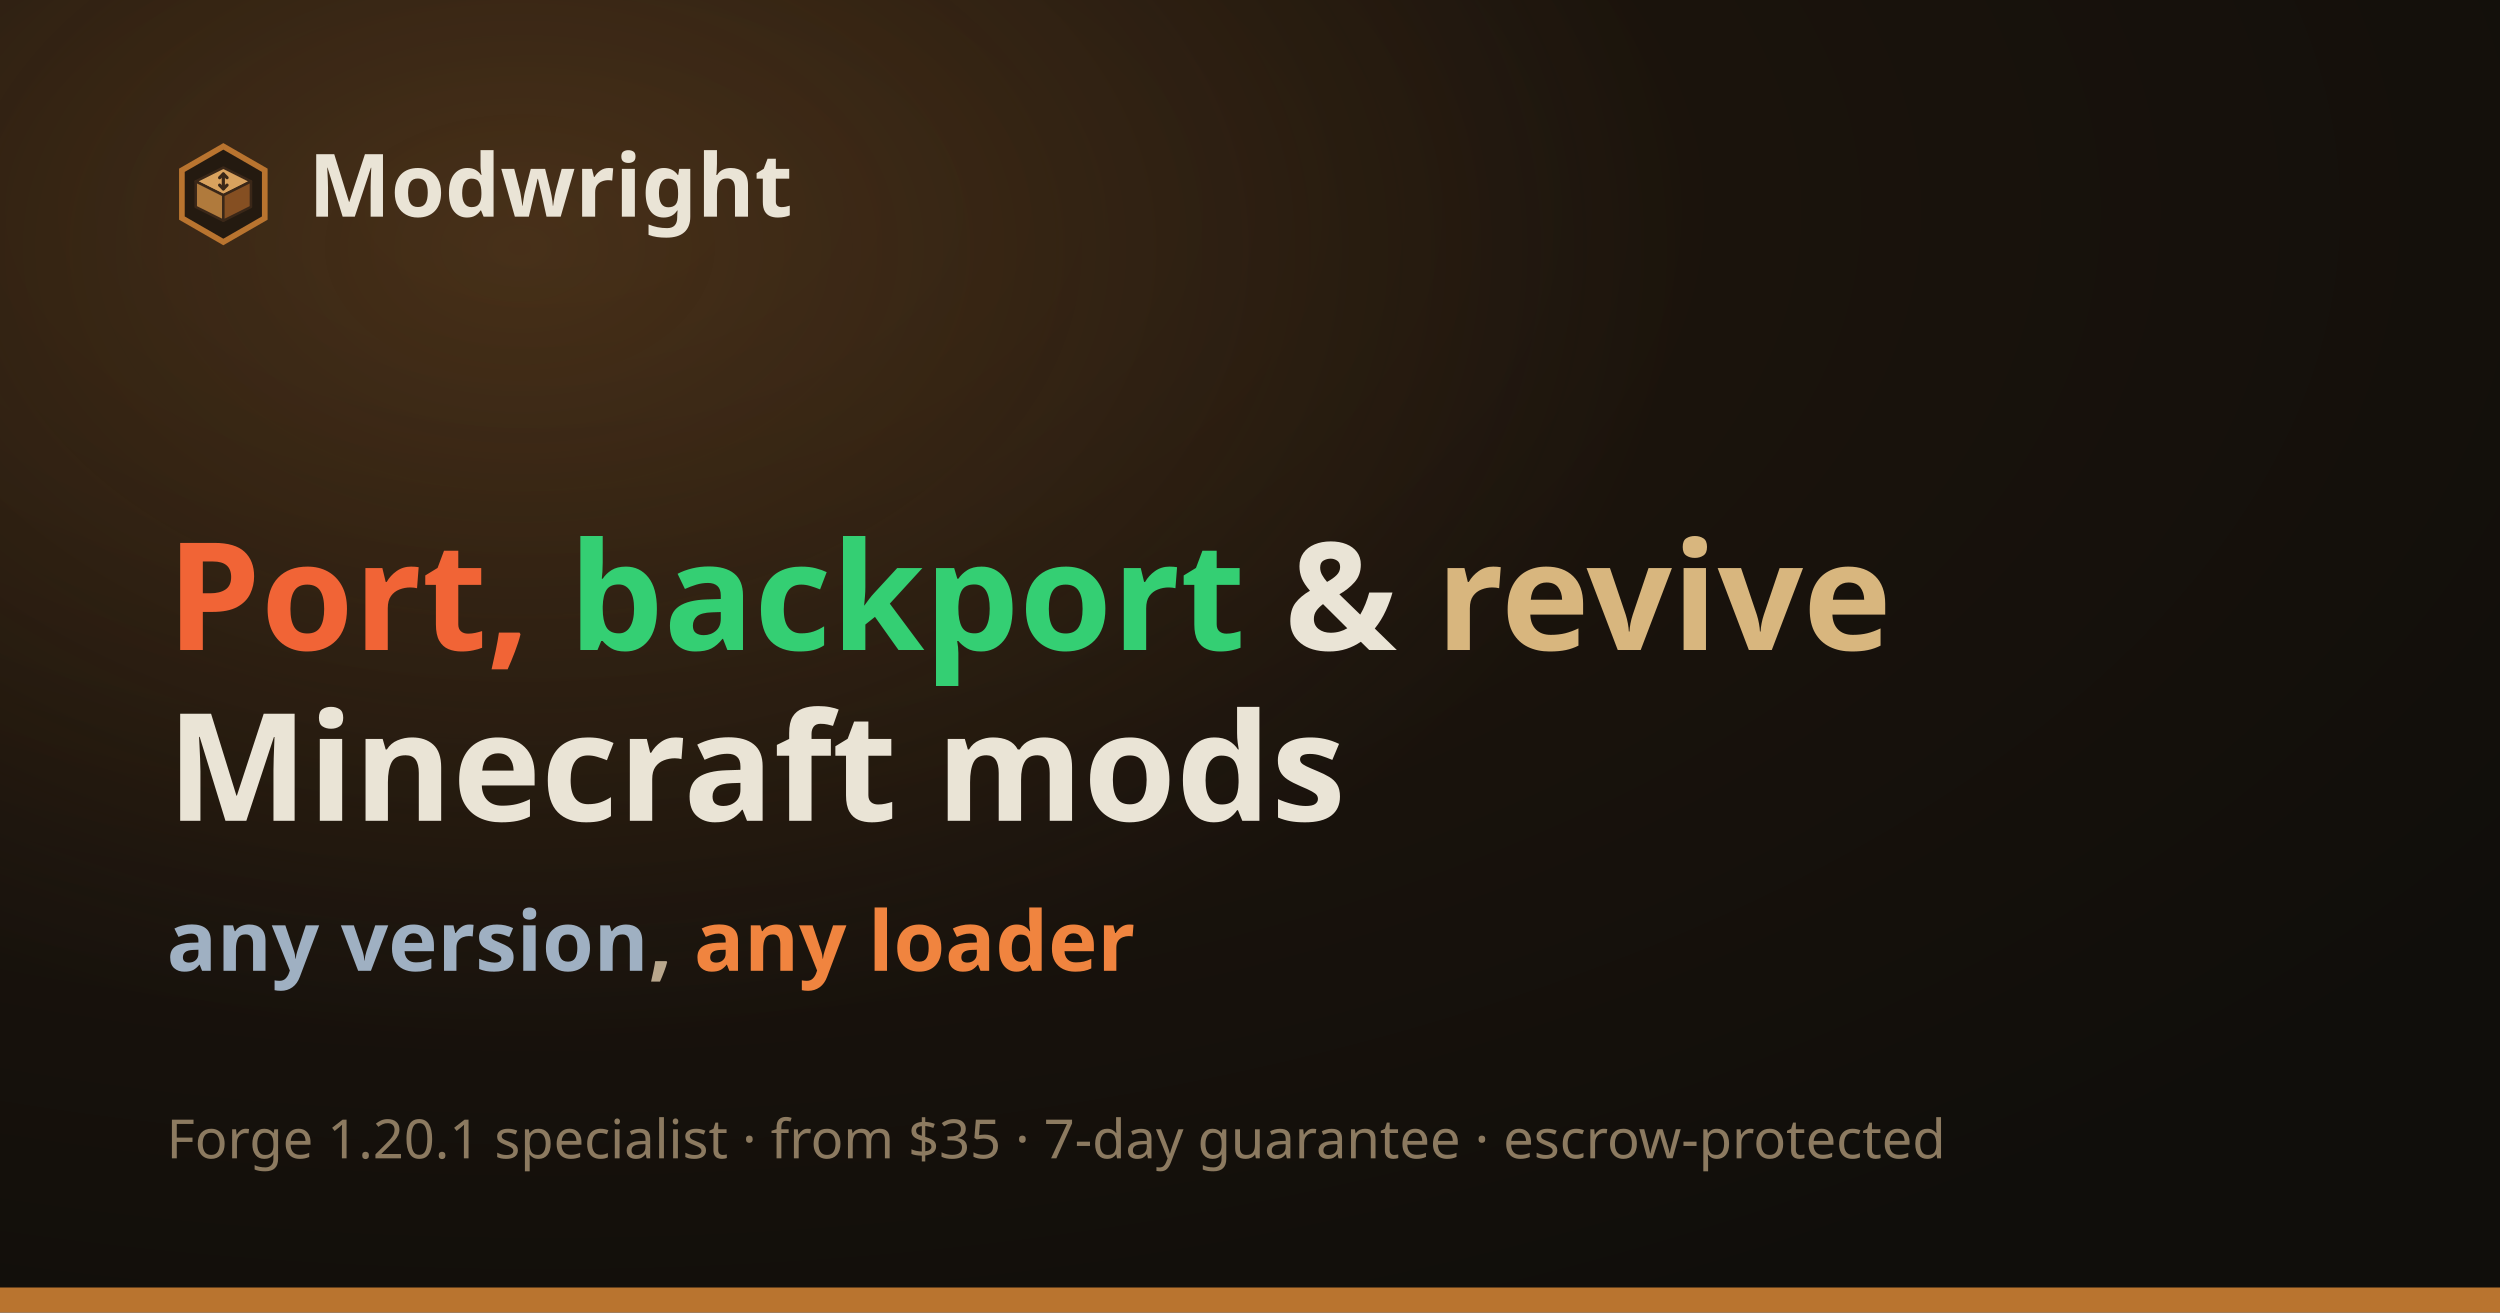
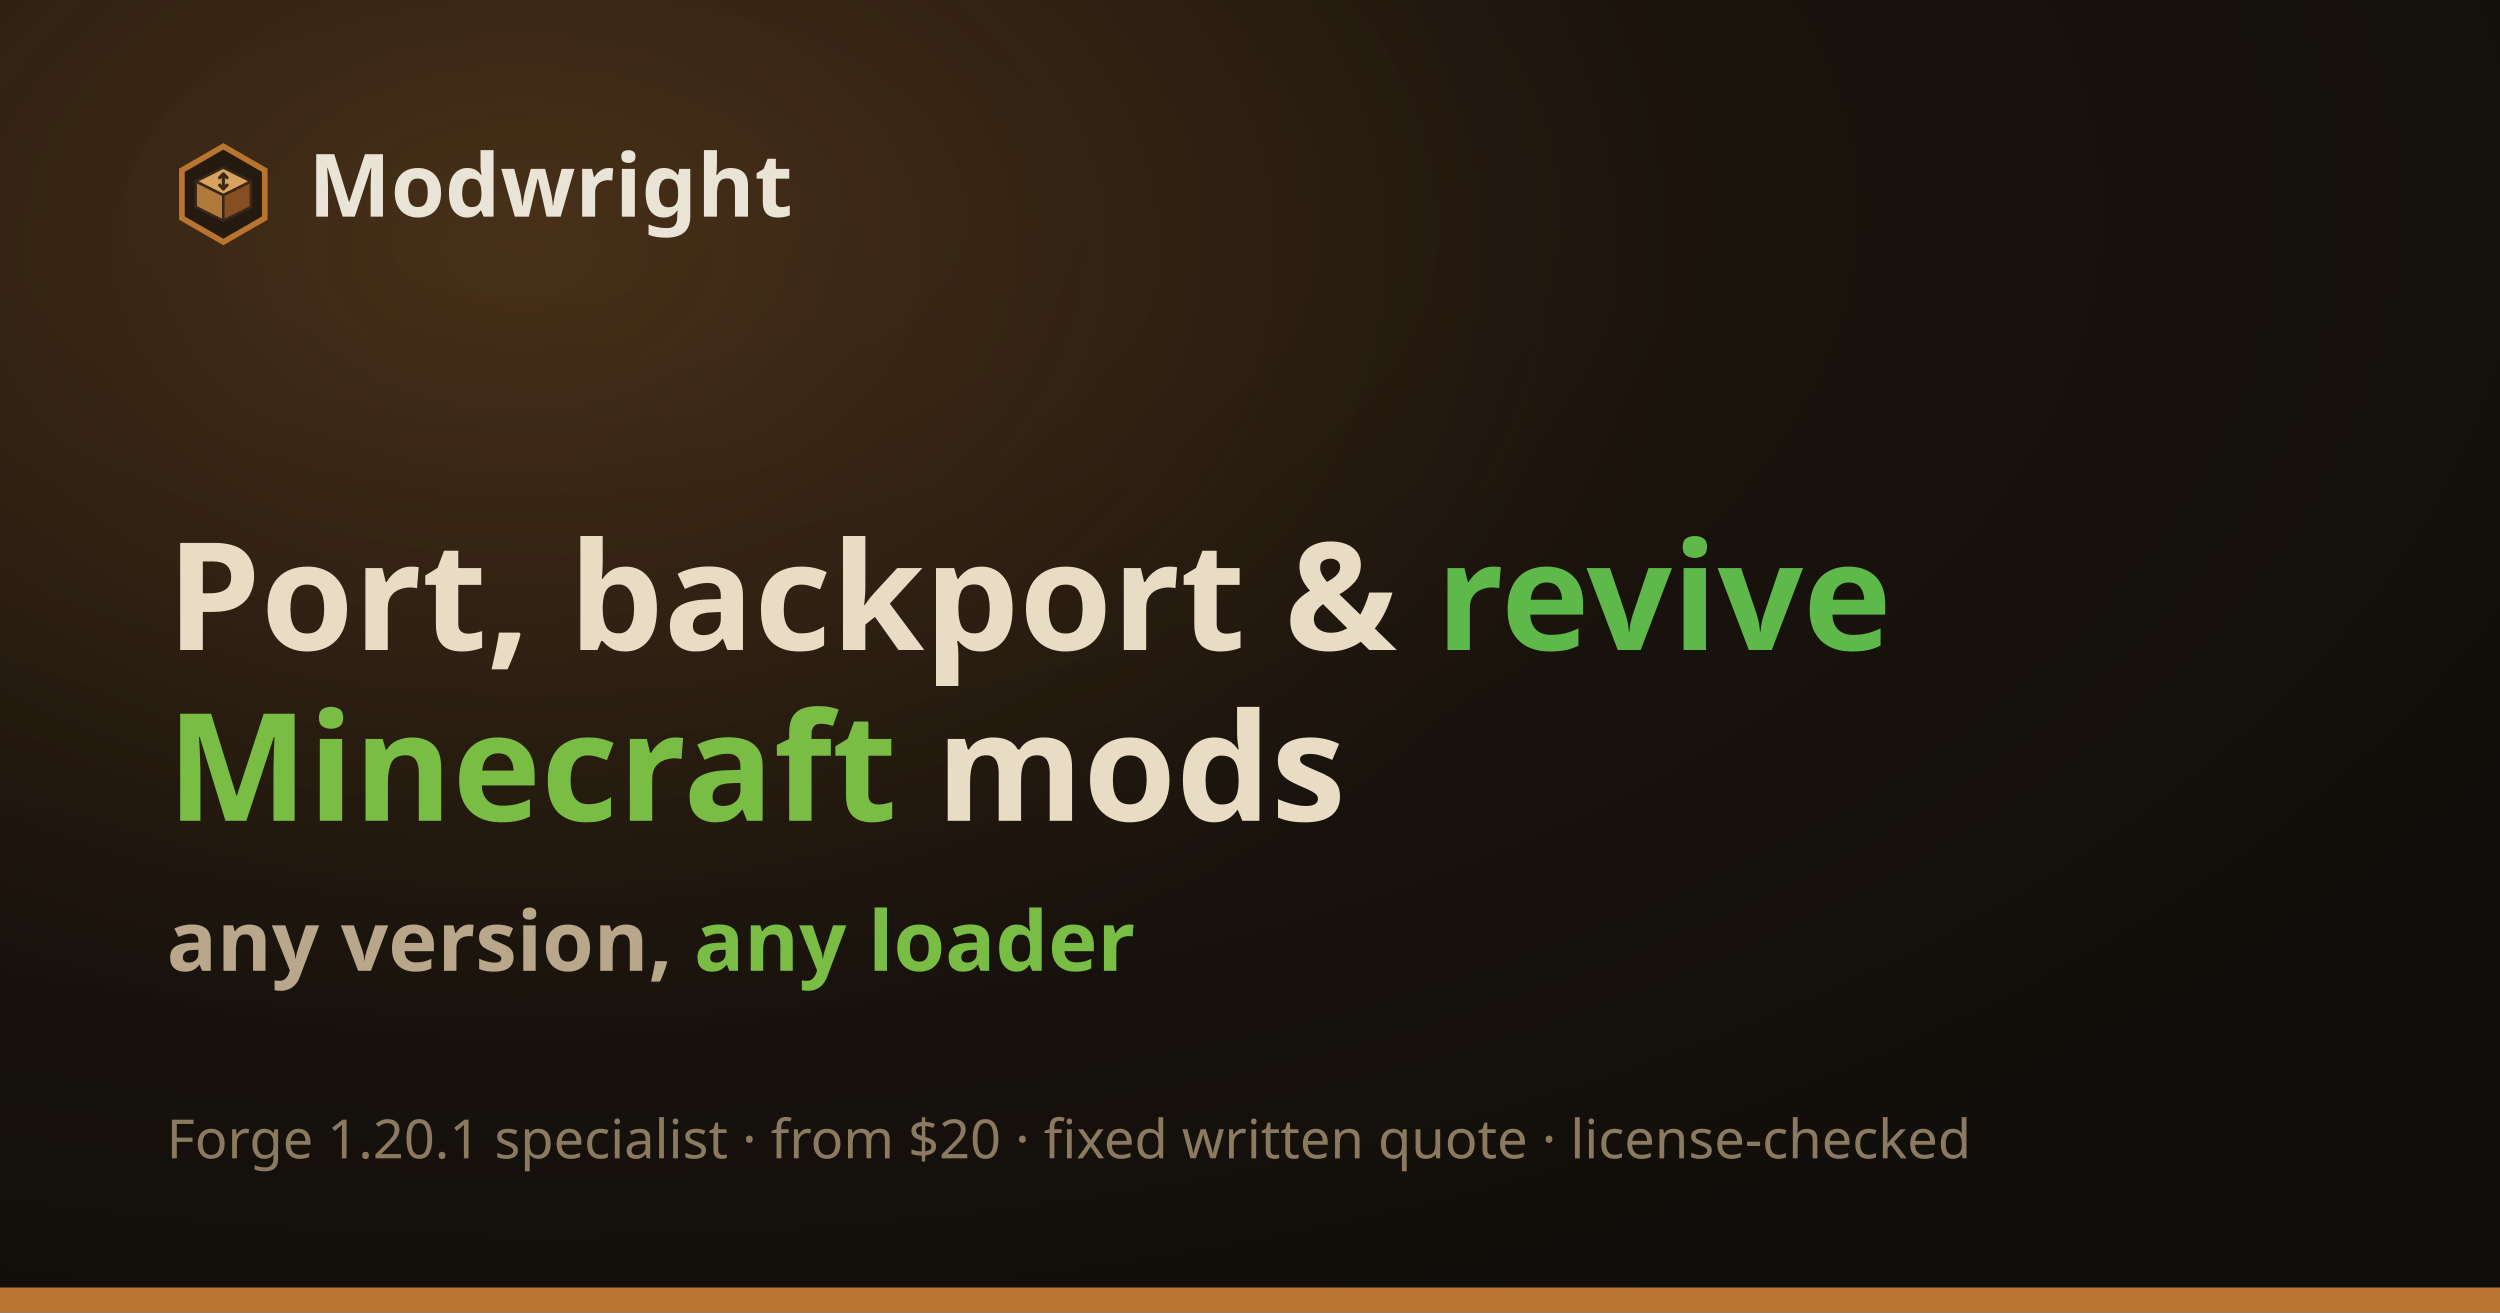
- <svg xmlns="http://www.w3.org/2000/svg" viewBox="0 0 1200 630" width="1200" height="630">
+ <svg xmlns="http://www.w3.org/2000/svg" viewBox="0 0 1200 630" width="1200" height="630" role="img" aria-label="Modwright: Minecraft mod porting and backporting, Forge 1.20.1 specialist">
  <defs>
    <radialGradient id="bg" cx="0.22" cy="0.16" r="0.95">
      <stop offset="0" stop-color="#2a1d10" />
      <stop offset="0.5" stop-color="#1a130c" />
      <stop offset="1" stop-color="#100e0b" />
    </radialGradient>
    <radialGradient id="glow" cx="0.5" cy="0.5" r="0.5">
      <stop offset="0" stop-color="#c07e3c" stop-opacity="0.2" />
      <stop offset="1" stop-color="#c07e3c" stop-opacity="0" />
    </radialGradient>
  </defs>
  <rect width="1200" height="630" fill="url(#bg)" />
  <ellipse cx="250" cy="120" rx="560" ry="380" fill="url(#glow)" />
  <g transform="translate(80,66)">
    <g transform="scale(1.7)">
      <path d="M16 2.5 L27.7 9.25 L27.7 22.75 L16 29.5 L4.3 22.75 L4.3 9.25 Z" fill="#241a10" />
      <g transform="translate(16,12.4) scale(0.3)">
        <path d="M0,-13 L26,0 L0,13 L-26,0 Z" fill="#d9a25e" stroke="#3a2718" stroke-width="2.4" stroke-linejoin="round" />
        <path d="M-26,0 L0,13 L0,37 L-26,24 Z" fill="#b07a3c" stroke="#3a2718" stroke-width="2.4" stroke-linejoin="round" />
        <path d="M26,0 L0,13 L0,37 L26,24 Z" fill="#854f22" stroke="#3a2718" stroke-width="2.4" stroke-linejoin="round" />
        <g stroke="#3a2718" stroke-width="3" fill="none" stroke-linecap="round" stroke-linejoin="round">
          <path d="M0,-7 L0,7" />
          <path d="M-3.5,-3.5 L0,-7 L3.5,-3.5" />
          <path d="M-3.5,3.5 L0,7 L3.5,3.5" />
        </g>
      </g>
      <path d="M16 2.5 L27.7 9.25 L27.7 22.75 L16 29.5 L4.3 22.75 L4.3 9.25 Z" fill="none" stroke="#b9742f" stroke-width="1.6" />
    </g>
    <text x="68" y="38" font-family="Space Grotesk, system-ui, sans-serif" font-size="42" font-weight="700" fill="#eae4d6">Modwright</text>
  </g>
-   <text x="80" y="312" font-family="Space Grotesk, system-ui, sans-serif" font-size="72" font-weight="700" fill="#eae4d6">
-     <tspan fill="#f16436">Port,</tspan>
-     <tspan fill="#34cf73">backport</tspan> &amp; <tspan fill="#d8b67e">revive</tspan>
+   <text x="80" y="312" font-family="Space Grotesk, system-ui, sans-serif" font-size="72" font-weight="700" fill="#e8dcc4">Port, backport &amp; <tspan fill="#5fb84a">revive</tspan>
  </text>
-   <text x="80" y="394" font-family="Space Grotesk, system-ui, sans-serif" font-size="72" font-weight="700" fill="#eae4d6">Minecraft mods</text>
-   <text x="80" y="466" font-family="Space Grotesk, system-ui, sans-serif" font-size="40" font-weight="600" fill="#b9a78c">
-     <tspan fill="#9fb0c2">any version</tspan>, <tspan fill="#f0843f">any loader</tspan>
+   <text x="80" y="394" font-family="Space Grotesk, system-ui, sans-serif" font-size="72" font-weight="700" fill="#e8dcc4">
+     <tspan fill="#79bd45">Minecraft</tspan> mods</text>
+   <text x="80" y="466" font-family="Space Grotesk, system-ui, sans-serif" font-size="40" font-weight="600" fill="#b9a78c">any version, <tspan fill="#79bd45">any loader</tspan>
  </text>
-   <text x="80" y="556" font-family="Space Grotesk, system-ui, sans-serif" font-size="26" font-weight="500" fill="#8c7a60">Forge 1.20.1 specialist  ·  from $35  ·  7-day guarantee  ·  escrow-protected</text>
+   <text x="80" y="556" font-family="Space Grotesk, system-ui, sans-serif" font-size="26" font-weight="500" fill="#8c7a60">Forge 1.20.1 specialist  ·  from $20  ·  fixed written quote  ·  license-checked</text>
  <rect x="0" y="618" width="1200" height="12" fill="#b9742f" />
</svg>
